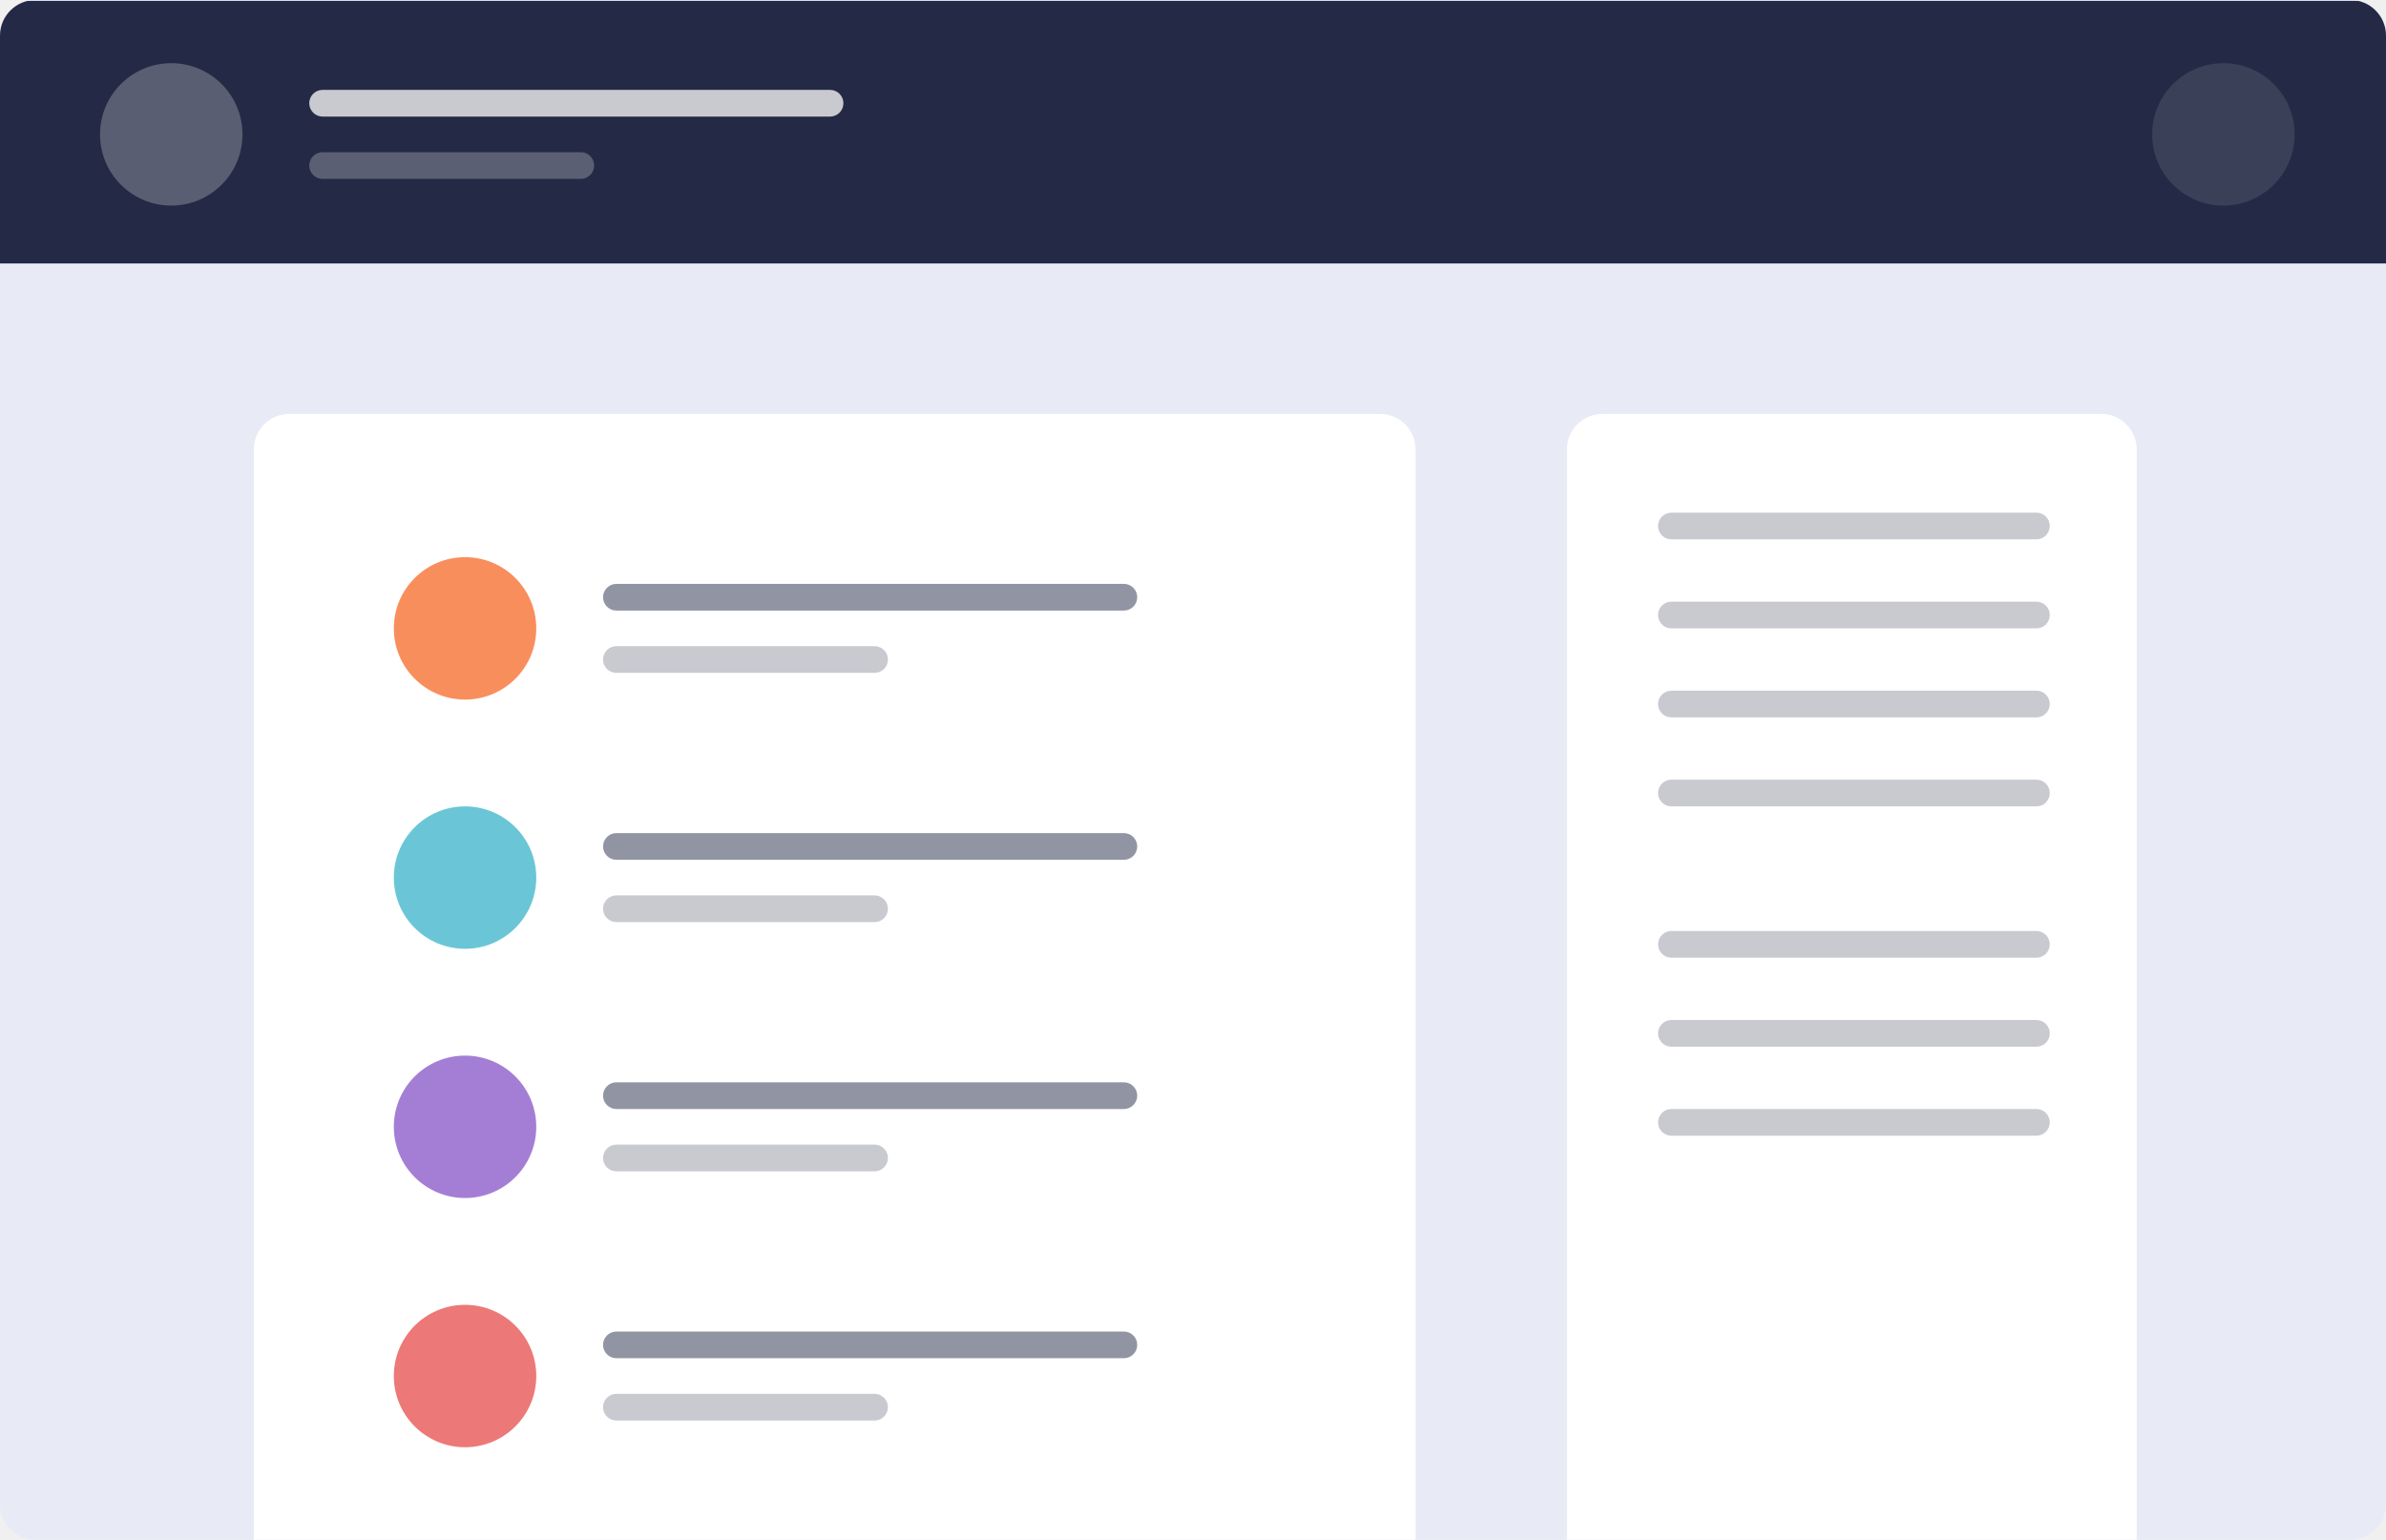
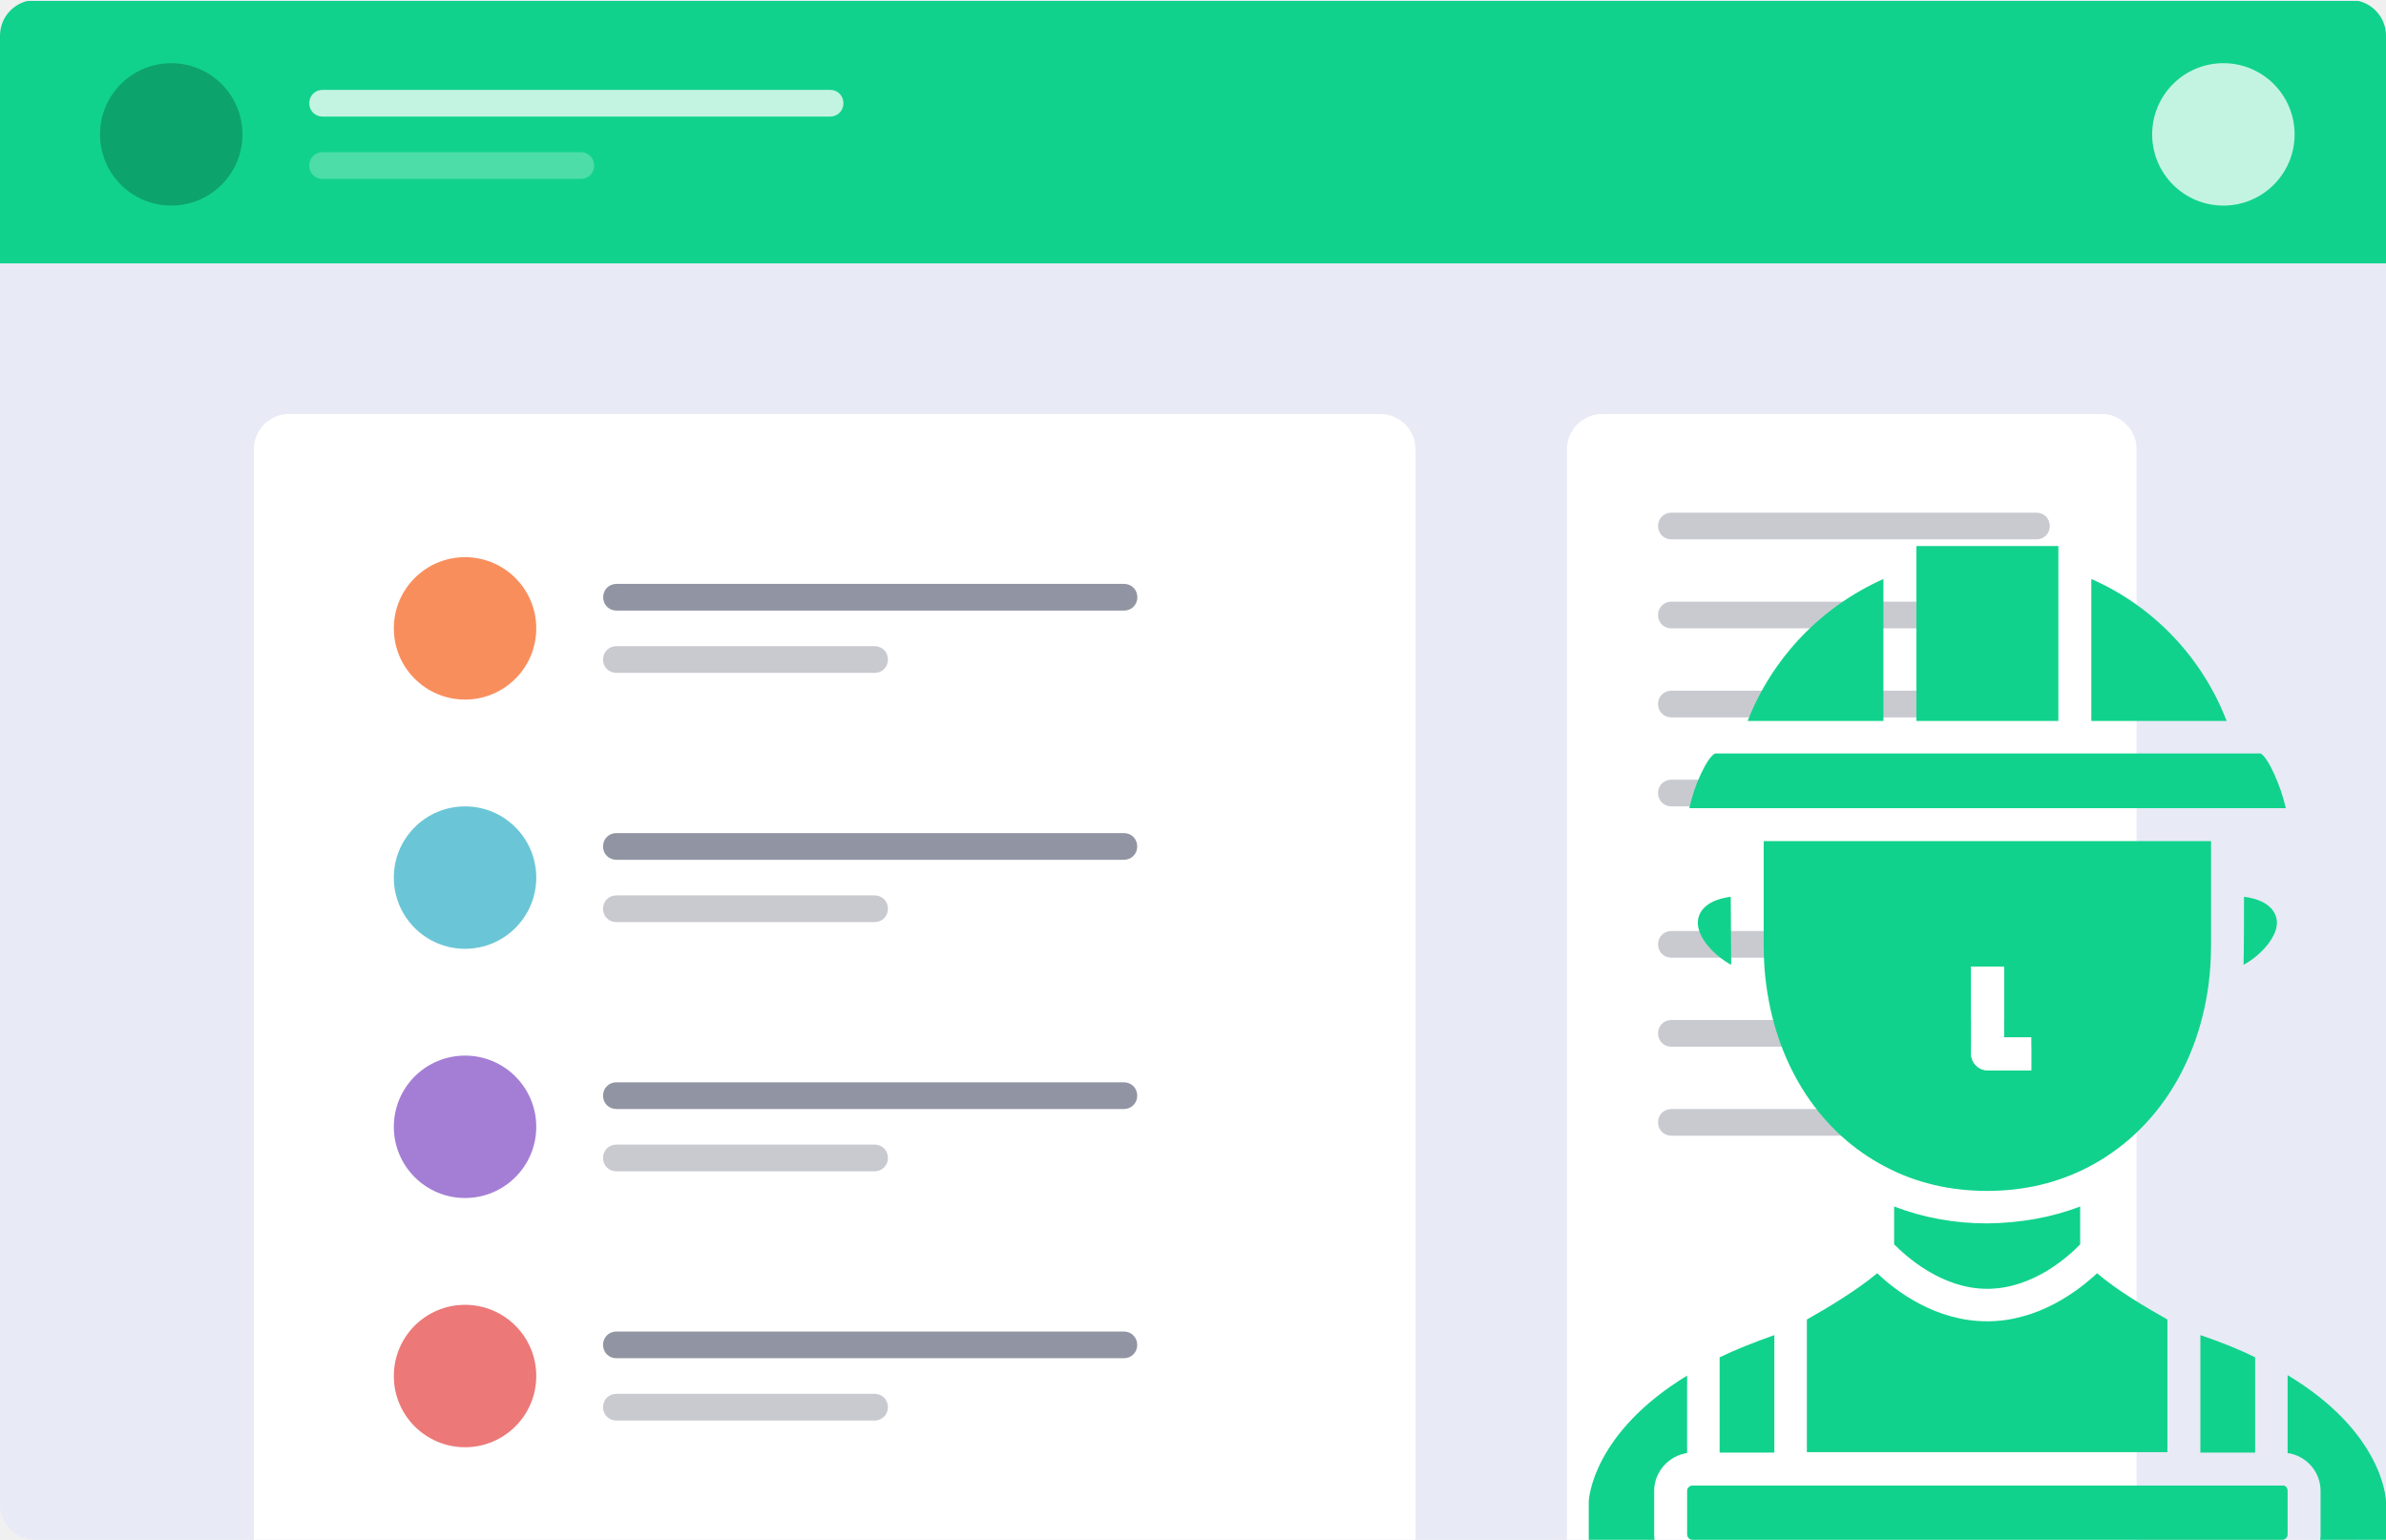
- <svg xmlns="http://www.w3.org/2000/svg" xmlns:xlink="http://www.w3.org/1999/xlink" width="536" height="346">
-   <defs>
-     <rect id="a" width="536" height="346" rx="8" />
-   </defs>
-   <g fill="none" fill-rule="evenodd">
-     <mask id="b" fill="#fff">
-       <use xlink:href="#a" />
+ <svg xmlns="http://www.w3.org/2000/svg" version="1.1" id="Layer_1" x="0px" y="0px" viewBox="0 0 536 346" style="enable-background:new 0 0 536 346;" xml:space="preserve">
+   <style type="text/css">
+ 	.st0{fill:#E8EAF6;}
+ 	.st1{filter:url(#Adobe_OpacityMaskFilter);}
+ 	.st2{fill-rule:evenodd;clip-rule:evenodd;fill:#FFFFFF;}
+ 	.st3{mask:url(#b_00000033363558381194924170000017107135376926349711_);}
+ 	.st4{fill-rule:evenodd;clip-rule:evenodd;fill:#11D28C;}
+ 	.st5{opacity:0.245;fill-rule:evenodd;clip-rule:evenodd;fill:#01110B;enable-background:new    ;}
+ 	.st6{opacity:0.75;fill-rule:evenodd;clip-rule:evenodd;fill:#FFFFFF;enable-background:new    ;}
+ 	.st7{opacity:0.25;fill-rule:evenodd;clip-rule:evenodd;fill:#FFFFFF;enable-background:new    ;}
+ 	.st8{filter:url(#Adobe_OpacityMaskFilter_00000060716863019296696480000001063071235001098659_);}
+ 	.st9{mask:url(#b_00000090289518160853984410000017432656928274389903_);}
+ 	.st10{opacity:0.5;fill-rule:evenodd;clip-rule:evenodd;fill:#242A45;enable-background:new    ;}
+ 	.st11{fill-rule:evenodd;clip-rule:evenodd;fill:#F98E5D;}
+ 	.st12{opacity:0.25;fill-rule:evenodd;clip-rule:evenodd;fill:#242A45;enable-background:new    ;}
+ 	.st13{fill-rule:evenodd;clip-rule:evenodd;fill:#6AC6D6;}
+ 	.st14{fill-rule:evenodd;clip-rule:evenodd;fill:#A47ED4;}
+ 	.st15{fill-rule:evenodd;clip-rule:evenodd;fill:#EC7878;}
+ 	.st16{fill:#11D28C;}
+ 	.st17{fill:#FFFFFF;}
+ </style>
+   <g>
+     <g>
+       <path id="a_00000078741192924672493590000007679712129756087726_" class="st0" d="M8,0h520c4.4,0,8,3.6,8,8v330c0,4.4-3.6,8-8,8H8    c-4.4,0-8-3.6-8-8V8C0,3.6,3.6,0,8,0z" />
+     </g>
+     <defs>
+       <filter id="Adobe_OpacityMaskFilter" filterUnits="userSpaceOnUse" x="-3.5" y="0.2" width="547" height="59">
+         <feColorMatrix type="matrix" values="1 0 0 0 0  0 1 0 0 0  0 0 1 0 0  0 0 0 1 0" />
+       </filter>
+     </defs>
+     <mask maskUnits="userSpaceOnUse" x="-3.5" y="0.2" width="547" height="59" id="b_00000033363558381194924170000017107135376926349711_">
+       <g class="st1">
+         <path id="a_00000113339234110312123060000009113676062600185755_" class="st2" d="M8,0h520c4.4,0,8,3.6,8,8v330c0,4.4-3.6,8-8,8     H8c-4.4,0-8-3.6-8-8V8C0,3.6,3.6,0,8,0z" />
+       </g>
    </mask>
-     <use fill="#E8EAF6" fill-rule="nonzero" xlink:href="#a" />
-     <g mask="url(#b)">
-       <path fill="#242A45" d="M-3.53.197h547v59h-547z" />
-       <g transform="translate(22.47 14.197)" fill="#FFF">
-         <circle cx="16" cy="16" r="16" opacity=".245" />
-         <circle cx="477" cy="16" r="16" opacity=".104" />
+     <g class="st3">
+       <path class="st4" d="M-3.5,0.2h547v59h-547L-3.5,0.2z" />
+       <g transform="translate(22.47 14.197)">
+         <circle class="st5" cx="16" cy="16" r="16" />
+         <circle class="st6" cx="477" cy="16" r="16" />
        <g transform="translate(47 6)">
-           <rect width="120" height="6" opacity=".75" rx="3" />
-           <rect width="64" height="6" y="14" opacity=".25" rx="3" />
+           <path class="st6" d="M3,0h114c1.7,0,3,1.3,3,3l0,0c0,1.7-1.3,3-3,3H3C1.3,6,0,4.7,0,3l0,0C0,1.3,1.3,0,3,0z" />
+           <path class="st7" d="M3,14h58c1.7,0,3,1.3,3,3l0,0c0,1.7-1.3,3-3,3H3c-1.7,0-3-1.3-3-3l0,0C0,15.3,1.3,14,3,14z" />
        </g>
      </g>
    </g>
-     <g mask="url(#b)">
+     <defs>
+       <filter id="Adobe_OpacityMaskFilter_00000031188883370155438070000000703593055429287852_" filterUnits="userSpaceOnUse" x="57" y="93" width="423" height="316">
+         <feColorMatrix type="matrix" values="1 0 0 0 0  0 1 0 0 0  0 0 1 0 0  0 0 0 1 0" />
+       </filter>
+     </defs>
+     <mask maskUnits="userSpaceOnUse" x="57" y="93" width="423" height="316" id="b_00000090289518160853984410000017432656928274389903_">
+       <g style="filter:url(#Adobe_OpacityMaskFilter_00000031188883370155438070000000703593055429287852_);">
+         <path id="a_00000029726149484356388080000001988877153678936502_" class="st2" d="M8,0h520c4.4,0,8,3.6,8,8v330c0,4.4-3.6,8-8,8     H8c-4.4,0-8-3.6-8-8V8C0,3.6,3.6,0,8,0z" />
+       </g>
+     </mask>
+     <g class="st9">
      <g transform="translate(57 93)">
-         <rect width="261" height="316" fill="#FFF" rx="8" />
-         <rect width="128" height="316" x="295" fill="#FFF" rx="8" />
-         <rect width="120" height="6" x="78.47" y="38.197" fill="#242A45" opacity=".5" rx="3" />
+         <path class="st2" d="M8,0h245c4.4,0,8,3.6,8,8v300c0,4.4-3.6,8-8,8H8c-4.4,0-8-3.6-8-8V8C0,3.6,3.6,0,8,0z" />
+         <path class="st2" d="M303,0h112c4.4,0,8,3.6,8,8v300c0,4.4-3.6,8-8,8H303c-4.4,0-8-3.6-8-8V8C295,3.6,298.6,0,303,0z" />
+         <path class="st10" d="M81.5,38.2h114c1.7,0,3,1.3,3,3l0,0c0,1.7-1.3,3-3,3h-114c-1.7,0-3-1.3-3-3l0,0     C78.5,39.5,79.8,38.2,81.5,38.2z" />
      </g>
    </g>
    <g transform="translate(88.47 115.197)">
-       <circle cx="16" cy="26" r="16" fill="#F98E5D" />
-       <rect width="88" height="6" x="284" fill="#242A45" opacity=".25" rx="3" />
-       <rect width="88" height="6" x="284" y="20" fill="#242A45" opacity=".25" rx="3" />
-       <rect width="88" height="6" x="284" y="40" fill="#242A45" opacity=".25" rx="3" />
-       <rect width="88" height="6" x="284" y="60" fill="#242A45" opacity=".25" rx="3" />
-       <rect width="88" height="6" x="284" y="94" fill="#242A45" opacity=".25" rx="3" />
-       <rect width="88" height="6" x="284" y="114" fill="#242A45" opacity=".25" rx="3" />
-       <rect width="88" height="6" x="284" y="134" fill="#242A45" opacity=".25" rx="3" />
-       <rect width="64" height="6" x="47" y="30" fill="#242A45" opacity=".25" rx="3" />
+       <circle class="st11" cx="16" cy="26" r="16" />
+       <path class="st12" d="M287,0h82c1.7,0,3,1.3,3,3l0,0c0,1.7-1.3,3-3,3h-82c-1.7,0-3-1.3-3-3l0,0C284,1.3,285.3,0,287,0z" />
+       <path class="st12" d="M287,20h82c1.7,0,3,1.3,3,3l0,0c0,1.7-1.3,3-3,3h-82c-1.7,0-3-1.3-3-3l0,0C284,21.3,285.3,20,287,20z" />
+       <path class="st12" d="M287,40h82c1.7,0,3,1.3,3,3l0,0c0,1.7-1.3,3-3,3h-82c-1.7,0-3-1.3-3-3l0,0C284,41.3,285.3,40,287,40z" />
+       <path class="st12" d="M287,60h82c1.7,0,3,1.3,3,3l0,0c0,1.7-1.3,3-3,3h-82c-1.7,0-3-1.3-3-3l0,0C284,61.3,285.3,60,287,60z" />
+       <path class="st12" d="M287,94h82c1.7,0,3,1.3,3,3l0,0c0,1.7-1.3,3-3,3h-82c-1.7,0-3-1.3-3-3l0,0C284,95.3,285.3,94,287,94z" />
+       <path class="st12" d="M287,114h82c1.7,0,3,1.3,3,3l0,0c0,1.7-1.3,3-3,3h-82c-1.7,0-3-1.3-3-3l0,0C284,115.3,285.3,114,287,114z" />
+       <path class="st12" d="M287,134h82c1.7,0,3,1.3,3,3l0,0c0,1.7-1.3,3-3,3h-82c-1.7,0-3-1.3-3-3l0,0C284,135.3,285.3,134,287,134z" />
+       <path class="st12" d="M50,30h58c1.7,0,3,1.3,3,3l0,0c0,1.7-1.3,3-3,3H50c-1.7,0-3-1.3-3-3l0,0C47,31.3,48.3,30,50,30z" />
    </g>
    <g transform="translate(88.47 181.197)">
-       <circle cx="16" cy="16" r="16" fill="#6AC6D6" />
-       <rect width="120" height="6" x="47" y="6" fill="#242A45" opacity=".5" rx="3" />
-       <rect width="64" height="6" x="47" y="20" fill="#242A45" opacity=".25" rx="3" />
+       <circle class="st13" cx="16" cy="16" r="16" />
+       <path class="st10" d="M50,6h114c1.7,0,3,1.3,3,3l0,0c0,1.7-1.3,3-3,3H50c-1.7,0-3-1.3-3-3l0,0C47,7.3,48.3,6,50,6z" />
+       <path class="st12" d="M50,20h58c1.7,0,3,1.3,3,3l0,0c0,1.7-1.3,3-3,3H50c-1.7,0-3-1.3-3-3l0,0C47,21.3,48.3,20,50,20z" />
    </g>
    <g transform="translate(88.47 237.197)">
-       <circle cx="16" cy="16" r="16" fill="#A47ED4" />
-       <rect width="120" height="6" x="47" y="6" fill="#242A45" opacity=".5" rx="3" />
-       <rect width="64" height="6" x="47" y="20" fill="#242A45" opacity=".25" rx="3" />
+       <circle class="st14" cx="16" cy="16" r="16" />
+       <path class="st10" d="M50,6h114c1.7,0,3,1.3,3,3l0,0c0,1.7-1.3,3-3,3H50c-1.7,0-3-1.3-3-3l0,0C47,7.3,48.3,6,50,6z" />
+       <path class="st12" d="M50,20h58c1.7,0,3,1.3,3,3l0,0c0,1.7-1.3,3-3,3H50c-1.7,0-3-1.3-3-3l0,0C47,21.3,48.3,20,50,20z" />
    </g>
    <g transform="translate(88.47 293.197)">
-       <circle cx="16" cy="16" r="16" fill="#EC7878" />
-       <rect width="120" height="6" x="47" y="6" fill="#242A45" opacity=".5" rx="3" />
-       <rect width="64" height="6" x="47" y="20" fill="#242A45" opacity=".25" rx="3" />
+       <circle class="st15" cx="16" cy="16" r="16" />
+       <path class="st10" d="M50,6h114c1.7,0,3,1.3,3,3l0,0c0,1.7-1.3,3-3,3H50c-1.7,0-3-1.3-3-3l0,0C47,7.3,48.3,6,50,6z" />
+       <path class="st12" d="M50,20h58c1.7,0,3,1.3,3,3l0,0c0,1.7-1.3,3-3,3H50c-1.7,0-3-1.3-3-3l0,0C47,21.3,48.3,20,50,20z" />
    </g>
  </g>
+   <g id="XMLID_00000171716663001968340370000005976328989131939247_">
+     <g>
+       <path class="st16" d="M536,337.4v8.6h-14.8c0.1-0.4,0.1-0.8,0.1-1.2V335c0-4.3-3.2-7.9-7.4-8.5v-17.5    C535.2,321.8,536,336.6,536,337.4z" />
+       <path class="st16" d="M513.9,335v9.8c0,0.7-0.6,1.2-1.2,1.2H380.2c-0.7,0-1.2-0.6-1.2-1.2V335c0-0.7,0.6-1.2,1.2-1.2h132.5    C513.4,333.7,513.9,334.3,513.9,335z" />
+       <path class="st16" d="M513.5,181.6h-134c1.1-5.3,4.1-11.6,5.8-12.3h122.5C509.4,170,512.3,176.3,513.5,181.6z" />
+       <path class="st16" d="M504.1,201.5c6.6,0.9,7.4,4.3,7.4,5.9c0,3-3.3,7.1-7.5,9.4C504.1,215.3,504.1,201.5,504.1,201.5z" />
+       <path class="st16" d="M506.6,305v21.4h-12.3V300C498.7,301.5,502.8,303.1,506.6,305z" />
+       <path class="st16" d="M500.2,162h-30.4v-31.9C483.7,136.2,494.7,147.7,500.2,162z" />
+       <path class="st16" d="M496.7,189v23.3c0,3.2-0.2,6.3-0.6,9.2c-2.5,18.3-12.3,33.1-26.9,40.7c-6.9,3.6-14.5,5.4-22.8,5.4    c-8.3,0-16-1.8-22.8-5.4c-14.5-7.5-24.3-22.3-26.8-40.7c-0.4-2.8-0.6-5.9-0.6-9.2V189H496.7z M456.3,240.5v-7.4h-6.1v-15.9h-7.4    v19.6c0,2,1.6,3.7,3.7,3.7H456.3z" />
+       <path class="st16" d="M486.9,296.5v29.8h-81v-29.8c4.8-2.7,11.4-6.7,15.8-10.4c4.2,4,13.1,10.8,24.7,10.8    c11.5,0,20.4-6.8,24.7-10.8C475.5,289.9,482.1,293.8,486.9,296.5z" />
+       <path class="st16" d="M467.3,271.1v8.5c-2.5,2.6-10.5,10-20.9,10c-10.3,0-18.3-7.4-20.9-10v-8.5c6.5,2.5,13.5,3.8,20.9,3.8    C453.8,274.8,460.8,273.6,467.3,271.1z" />
+       <rect x="430.5" y="122.7" class="st16" width="31.9" height="39.3" />
+       <path class="st17" d="M456.3,233.1v7.4h-9.8c-2,0-3.7-1.7-3.7-3.7v-19.6h7.4v15.9H456.3z" />
+       <path class="st16" d="M423.1,130.1V162h-30.5C398.2,147.7,409.2,136.3,423.1,130.1z" />
+       <path class="st16" d="M398.6,300v26.4h-12.3V305C390,303.2,394.1,301.6,398.6,300z" />
+       <path class="st16" d="M388.8,201.5c0,0,0.1,13.8,0.1,15.3c-4.2-2.3-7.5-6.3-7.5-9.4C381.4,205.8,382.2,202.4,388.8,201.5z" />
+       <path class="st16" d="M379,309.1v17.4c-4.1,0.6-7.4,4.2-7.4,8.5v9.8c0,0.4,0,0.8,0.1,1.2h-14.8v-8.5    C356.9,336.5,358,321.9,379,309.1z" />
+     </g>
+     <g>
+ 	</g>
+   </g>
</svg>
